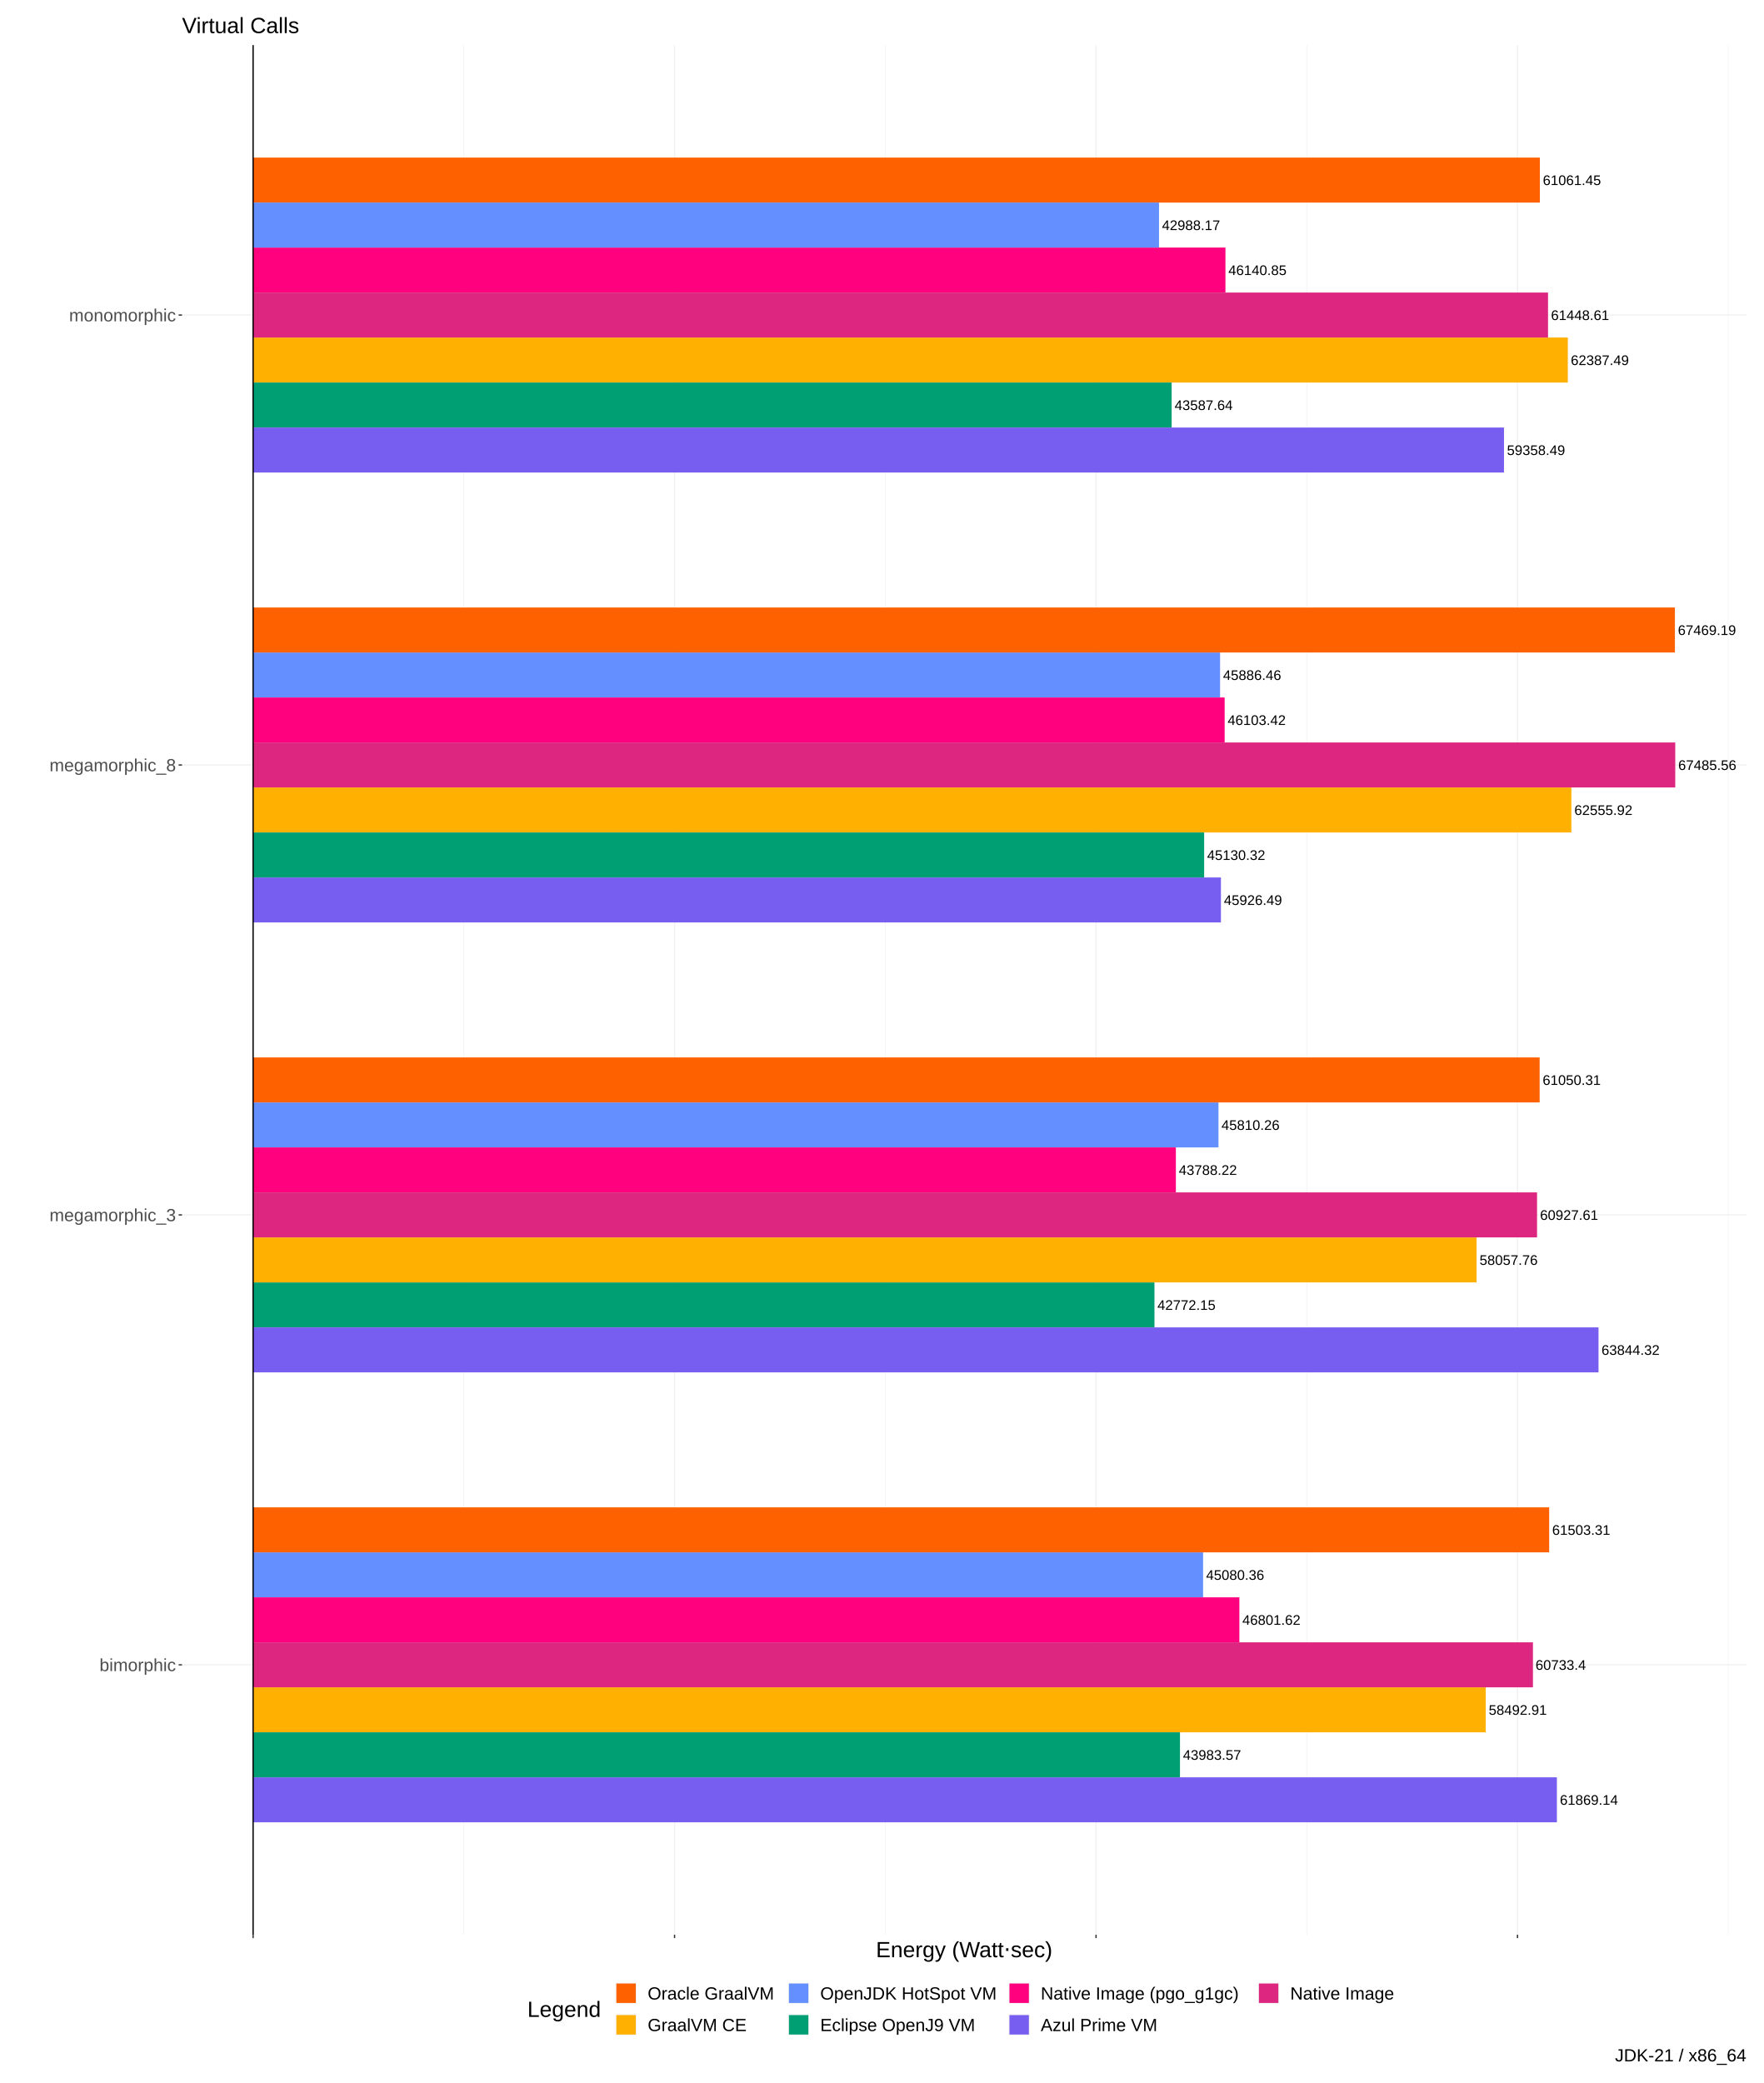
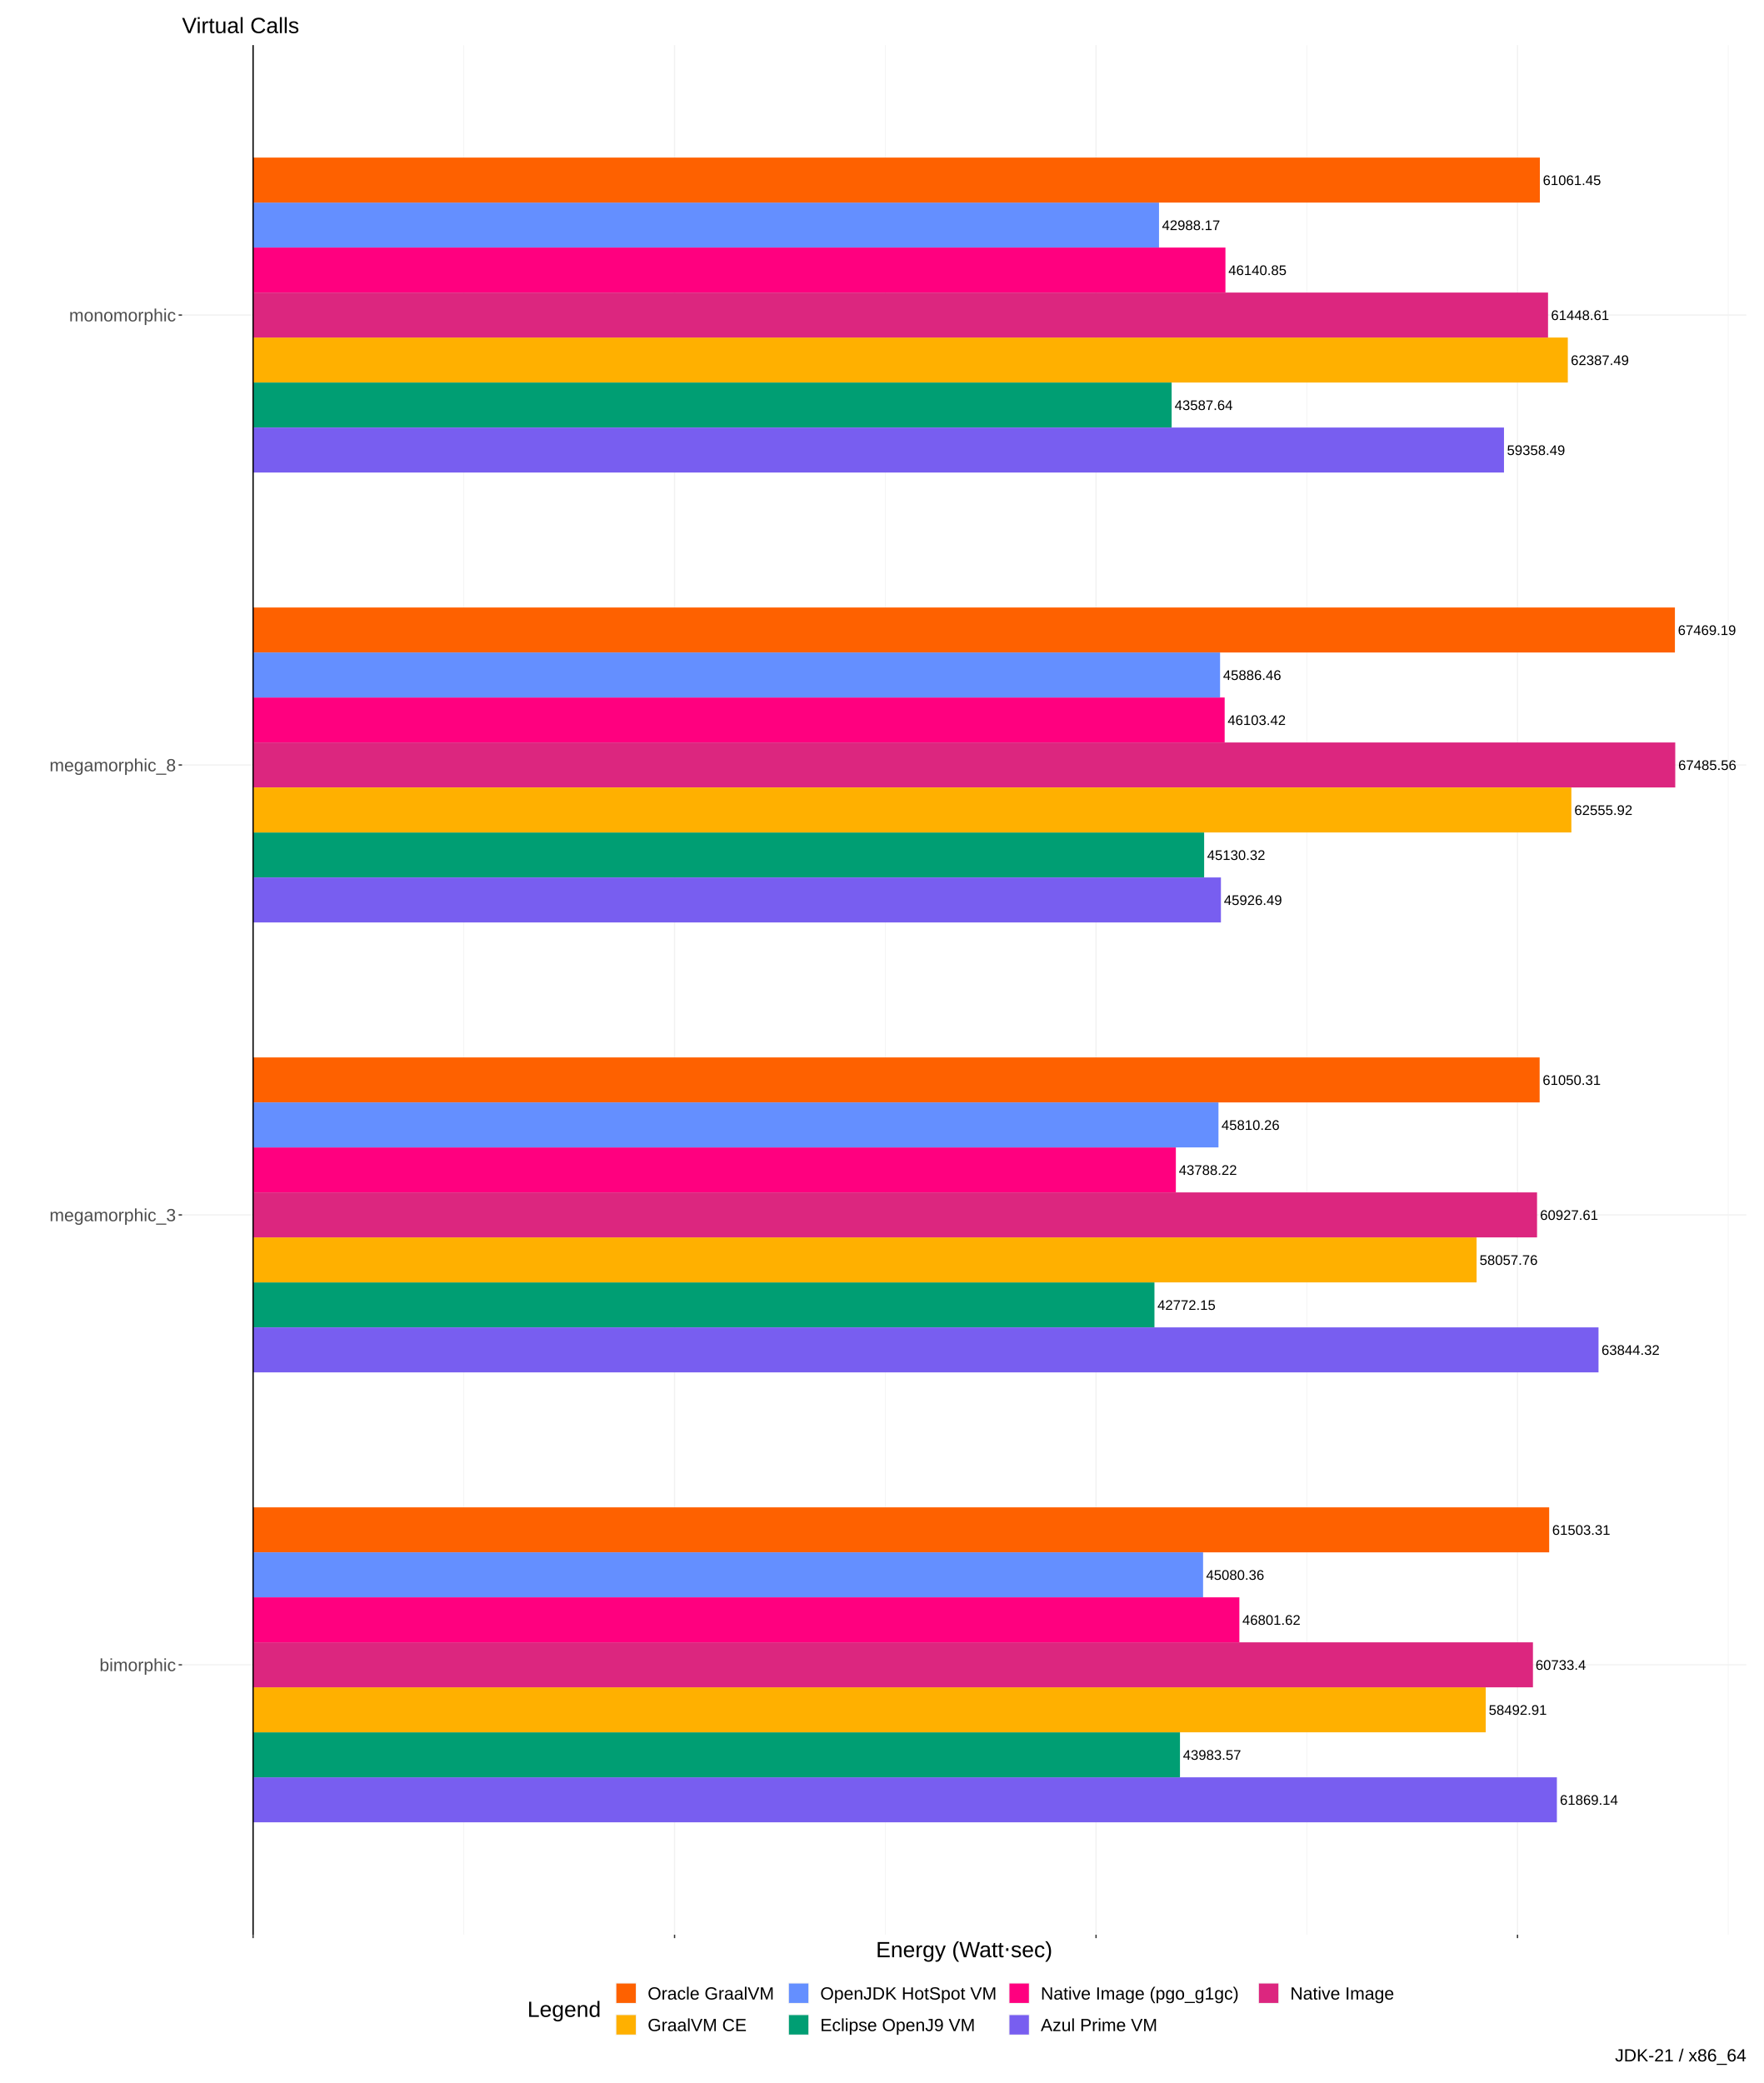
<svg xmlns="http://www.w3.org/2000/svg" class="svglite" width="1440.00pt" height="1700.79pt" viewBox="0 0 1440.00 1700.79">
  <defs>
    <style type="text/css">
    .svglite line, .svglite polyline, .svglite polygon, .svglite path, .svglite rect, .svglite circle {
      fill: none;
      stroke: #000000;
      stroke-linecap: round;
      stroke-linejoin: round;
      stroke-miterlimit: 10.00;
    }
    .svglite text {
      white-space: pre;
    }
  </style>
  </defs>
  <rect width="100%" height="100%" style="stroke: none; fill: #FFFFFF;" />
  <defs>
    <clipPath id="cpMC4wMHwxNDQwLjAwfDAuMDB8MTcwMC43OQ==">
      <rect x="0.00" y="0.00" width="1440.00" height="1700.79" />
    </clipPath>
  </defs>
  <g clip-path="url(#cpMC4wMHwxNDQwLjAwfDAuMDB8MTcwMC43OQ==)">
    <rect x="0.00" y="0.00" width="1440.00" height="1700.79" style="stroke-width: 1.07; stroke: #FFFFFF; fill: #FFFFFF;" />
    <rect x="148.59" y="36.82" width="1277.24" height="1542.94" style="stroke-width: 1.07; stroke: none;" />
    <polyline points="378.70,1579.76 378.70,36.82 " style="stroke-width: 0.53; stroke: #F2F2F2; stroke-linecap: butt;" />
    <polyline points="722.81,1579.76 722.81,36.82 " style="stroke-width: 0.53; stroke: #F2F2F2; stroke-linecap: butt;" />
    <polyline points="1066.92,1579.76 1066.92,36.82 " style="stroke-width: 0.53; stroke: #F2F2F2; stroke-linecap: butt;" />
    <polyline points="1411.03,1579.76 1411.03,36.82 " style="stroke-width: 0.53; stroke: #F2F2F2; stroke-linecap: butt;" />
    <polyline points="148.59,1359.34 1425.83,1359.34 " style="stroke-width: 1.07; stroke: #F2F2F2; stroke-linecap: butt;" />
    <polyline points="148.59,991.98 1425.83,991.98 " style="stroke-width: 1.07; stroke: #F2F2F2; stroke-linecap: butt;" />
    <polyline points="148.59,624.61 1425.83,624.61 " style="stroke-width: 1.07; stroke: #F2F2F2; stroke-linecap: butt;" />
    <polyline points="148.59,257.24 1425.83,257.24 " style="stroke-width: 1.07; stroke: #F2F2F2; stroke-linecap: butt;" />
    <polyline points="206.64,1579.76 206.64,36.82 " style="stroke-width: 1.07; stroke: #F2F2F2; stroke-linecap: butt;" />
    <polyline points="550.75,1579.76 550.75,36.82 " style="stroke-width: 1.07; stroke: #F2F2F2; stroke-linecap: butt;" />
    <polyline points="894.87,1579.76 894.87,36.82 " style="stroke-width: 1.07; stroke: #F2F2F2; stroke-linecap: butt;" />
    <polyline points="1238.98,1579.76 1238.98,36.82 " style="stroke-width: 1.07; stroke: #F2F2F2; stroke-linecap: butt;" />
+     <rect x="206.64" y="275.61" width="1073.41" height="36.74" style="stroke-width: 1.07; stroke: none; stroke-linecap: butt; stroke-linejoin: miter; fill: #FFB000;" />
+     <rect x="206.64" y="936.87" width="753.40" height="36.74" style="stroke-width: 1.07; stroke: none; stroke-linecap: butt; stroke-linejoin: miter; fill: #FF007F;" />
+     <rect x="206.64" y="569.51" width="793.24" height="36.74" style="stroke-width: 1.07; stroke: none; stroke-linecap: butt; stroke-linejoin: miter; fill: #FF007F;" />
+     <rect x="206.64" y="1451.19" width="1064.49" height="36.74" style="stroke-width: 1.07; stroke: none; stroke-linecap: butt; stroke-linejoin: miter; fill: #785EF0;" />
+     <rect x="206.64" y="606.24" width="1161.13" height="36.74" style="stroke-width: 1.07; stroke: none; stroke-linecap: butt; stroke-linejoin: miter; fill: #DC267F;" />
+     <rect x="206.64" y="165.40" width="739.64" height="36.74" style="stroke-width: 1.07; stroke: none; stroke-linecap: butt; stroke-linejoin: miter; fill: #648FFF;" />
+     <rect x="206.64" y="202.14" width="793.88" height="36.74" style="stroke-width: 1.07; stroke: none; stroke-linecap: butt; stroke-linejoin: miter; fill: #FF007F;" />
+     <rect x="206.64" y="1047.08" width="735.92" height="36.74" style="stroke-width: 1.07; stroke: none; stroke-linecap: butt; stroke-linejoin: miter; fill: #009E73;" />
+     <rect x="206.64" y="1083.82" width="1098.48" height="36.74" style="stroke-width: 1.07; stroke: none; stroke-linecap: butt; stroke-linejoin: miter; fill: #785EF0;" />
+     <rect x="206.64" y="312.35" width="749.95" height="36.74" style="stroke-width: 1.07; stroke: none; stroke-linecap: butt; stroke-linejoin: miter; fill: #009E73;" />
+     <rect x="206.64" y="128.67" width="1050.60" height="36.74" style="stroke-width: 1.07; stroke: none; stroke-linecap: butt; stroke-linejoin: miter; fill: #FE6100;" />
+     <rect x="206.64" y="1414.45" width="756.76" height="36.74" style="stroke-width: 1.07; stroke: none; stroke-linecap: butt; stroke-linejoin: miter; fill: #009E73;" />
+     <rect x="206.64" y="349.09" width="1021.30" height="36.74" style="stroke-width: 1.07; stroke: none; stroke-linecap: butt; stroke-linejoin: miter; fill: #785EF0;" />
+     <rect x="206.64" y="679.72" width="776.49" height="36.74" style="stroke-width: 1.07; stroke: none; stroke-linecap: butt; stroke-linejoin: miter; fill: #009E73;" />
+     <rect x="206.64" y="496.03" width="1160.85" height="36.74" style="stroke-width: 1.07; stroke: none; stroke-linecap: butt; stroke-linejoin: miter; fill: #FE6100;" />
+     <rect x="206.64" y="716.45" width="790.19" height="36.74" style="stroke-width: 1.07; stroke: none; stroke-linecap: butt; stroke-linejoin: miter; fill: #785EF0;" />
+     <rect x="206.64" y="238.88" width="1057.26" height="36.74" style="stroke-width: 1.07; stroke: none; stroke-linecap: butt; stroke-linejoin: miter; fill: #DC267F;" />
+     <rect x="206.64" y="863.40" width="1050.41" height="36.74" style="stroke-width: 1.07; stroke: none; stroke-linecap: butt; stroke-linejoin: miter; fill: #FE6100;" />
+     <rect x="206.64" y="1230.77" width="1058.20" height="36.74" style="stroke-width: 1.07; stroke: none; stroke-linecap: butt; stroke-linejoin: miter; fill: #FE6100;" />
+     <rect x="206.64" y="1010.35" width="998.92" height="36.74" style="stroke-width: 1.07; stroke: none; stroke-linecap: butt; stroke-linejoin: miter; fill: #FFB000;" />
    <rect x="206.64" y="1377.71" width="1006.40" height="36.74" style="stroke-width: 1.07; stroke: none; stroke-linecap: butt; stroke-linejoin: miter; fill: #FFB000;" />
-     <rect x="206.64" y="1047.08" width="735.92" height="36.74" style="stroke-width: 1.07; stroke: none; stroke-linecap: butt; stroke-linejoin: miter; fill: #009E73;" />
-     <rect x="206.64" y="1451.19" width="1064.49" height="36.74" style="stroke-width: 1.07; stroke: none; stroke-linecap: butt; stroke-linejoin: miter; fill: #785EF0;" />
-     <rect x="206.64" y="275.61" width="1073.41" height="36.74" style="stroke-width: 1.07; stroke: none; stroke-linecap: butt; stroke-linejoin: miter; fill: #FFB000;" />
-     <rect x="206.64" y="312.35" width="749.95" height="36.74" style="stroke-width: 1.07; stroke: none; stroke-linecap: butt; stroke-linejoin: miter; fill: #009E73;" />
+     <rect x="206.64" y="900.14" width="788.19" height="36.74" style="stroke-width: 1.07; stroke: none; stroke-linecap: butt; stroke-linejoin: miter; fill: #648FFF;" />
+     <rect x="206.64" y="532.77" width="789.50" height="36.74" style="stroke-width: 1.07; stroke: none; stroke-linecap: butt; stroke-linejoin: miter; fill: #648FFF;" />
+     <rect x="206.64" y="642.98" width="1076.31" height="36.74" style="stroke-width: 1.07; stroke: none; stroke-linecap: butt; stroke-linejoin: miter; fill: #FFB000;" />
+     <rect x="206.64" y="973.61" width="1048.29" height="36.74" style="stroke-width: 1.07; stroke: none; stroke-linecap: butt; stroke-linejoin: miter; fill: #DC267F;" />
+     <rect x="206.64" y="1267.50" width="775.63" height="36.74" style="stroke-width: 1.07; stroke: none; stroke-linecap: butt; stroke-linejoin: miter; fill: #648FFF;" />
    <rect x="206.64" y="1340.98" width="1044.95" height="36.74" style="stroke-width: 1.07; stroke: none; stroke-linecap: butt; stroke-linejoin: miter; fill: #DC267F;" />
-     <rect x="206.64" y="900.14" width="788.19" height="36.74" style="stroke-width: 1.07; stroke: none; stroke-linecap: butt; stroke-linejoin: miter; fill: #648FFF;" />
-     <rect x="206.64" y="1414.45" width="756.76" height="36.74" style="stroke-width: 1.07; stroke: none; stroke-linecap: butt; stroke-linejoin: miter; fill: #009E73;" />
-     <rect x="206.64" y="642.98" width="1076.31" height="36.74" style="stroke-width: 1.07; stroke: none; stroke-linecap: butt; stroke-linejoin: miter; fill: #FFB000;" />
-     <rect x="206.64" y="863.40" width="1050.41" height="36.74" style="stroke-width: 1.07; stroke: none; stroke-linecap: butt; stroke-linejoin: miter; fill: #FE6100;" />
-     <rect x="206.64" y="716.45" width="790.19" height="36.74" style="stroke-width: 1.07; stroke: none; stroke-linecap: butt; stroke-linejoin: miter; fill: #785EF0;" />
-     <rect x="206.64" y="606.24" width="1161.13" height="36.74" style="stroke-width: 1.07; stroke: none; stroke-linecap: butt; stroke-linejoin: miter; fill: #DC267F;" />
-     <rect x="206.64" y="1010.35" width="998.92" height="36.74" style="stroke-width: 1.07; stroke: none; stroke-linecap: butt; stroke-linejoin: miter; fill: #FFB000;" />
-     <rect x="206.64" y="936.87" width="753.40" height="36.74" style="stroke-width: 1.07; stroke: none; stroke-linecap: butt; stroke-linejoin: miter; fill: #FF007F;" />
-     <rect x="206.64" y="532.77" width="789.50" height="36.74" style="stroke-width: 1.07; stroke: none; stroke-linecap: butt; stroke-linejoin: miter; fill: #648FFF;" />
-     <rect x="206.64" y="1267.50" width="775.63" height="36.74" style="stroke-width: 1.07; stroke: none; stroke-linecap: butt; stroke-linejoin: miter; fill: #648FFF;" />
-     <rect x="206.64" y="202.14" width="793.88" height="36.74" style="stroke-width: 1.07; stroke: none; stroke-linecap: butt; stroke-linejoin: miter; fill: #FF007F;" />
-     <rect x="206.64" y="973.61" width="1048.29" height="36.74" style="stroke-width: 1.07; stroke: none; stroke-linecap: butt; stroke-linejoin: miter; fill: #DC267F;" />
-     <rect x="206.64" y="238.88" width="1057.26" height="36.74" style="stroke-width: 1.07; stroke: none; stroke-linecap: butt; stroke-linejoin: miter; fill: #DC267F;" />
-     <rect x="206.64" y="1083.82" width="1098.48" height="36.74" style="stroke-width: 1.07; stroke: none; stroke-linecap: butt; stroke-linejoin: miter; fill: #785EF0;" />
-     <rect x="206.64" y="496.03" width="1160.85" height="36.74" style="stroke-width: 1.07; stroke: none; stroke-linecap: butt; stroke-linejoin: miter; fill: #FE6100;" />
-     <rect x="206.64" y="349.09" width="1021.30" height="36.74" style="stroke-width: 1.07; stroke: none; stroke-linecap: butt; stroke-linejoin: miter; fill: #785EF0;" />
-     <rect x="206.64" y="569.51" width="793.24" height="36.74" style="stroke-width: 1.07; stroke: none; stroke-linecap: butt; stroke-linejoin: miter; fill: #FF007F;" />
    <rect x="206.64" y="1304.24" width="805.25" height="36.74" style="stroke-width: 1.07; stroke: none; stroke-linecap: butt; stroke-linejoin: miter; fill: #FF007F;" />
-     <rect x="206.64" y="128.67" width="1050.60" height="36.74" style="stroke-width: 1.07; stroke: none; stroke-linecap: butt; stroke-linejoin: miter; fill: #FE6100;" />
-     <rect x="206.64" y="679.72" width="776.49" height="36.74" style="stroke-width: 1.07; stroke: none; stroke-linecap: butt; stroke-linejoin: miter; fill: #009E73;" />
-     <rect x="206.64" y="1230.77" width="1058.20" height="36.74" style="stroke-width: 1.07; stroke: none; stroke-linecap: butt; stroke-linejoin: miter; fill: #FE6100;" />
-     <rect x="206.64" y="165.40" width="739.64" height="36.74" style="stroke-width: 1.07; stroke: none; stroke-linecap: butt; stroke-linejoin: miter; fill: #648FFF;" />
+     <text x="1282.49" y="298.05" style="font-size: 11.38px; font-family: &quot;Liberation Sans&quot;;" textLength="48.61px" lengthAdjust="spacingAndGlyphs">62387.49</text>
+     <text x="962.47" y="959.31" style="font-size: 11.38px; font-family: &quot;Liberation Sans&quot;;" textLength="48.61px" lengthAdjust="spacingAndGlyphs">43788.22</text>
+     <text x="1002.31" y="591.94" style="font-size: 11.38px; font-family: &quot;Liberation Sans&quot;;" textLength="48.61px" lengthAdjust="spacingAndGlyphs">46103.42</text>
+     <text x="1273.57" y="1473.62" style="font-size: 11.38px; font-family: &quot;Liberation Sans&quot;;" textLength="48.61px" lengthAdjust="spacingAndGlyphs">61869.14</text>
+     <text x="1370.20" y="628.68" style="font-size: 11.38px; font-family: &quot;Liberation Sans&quot;;" textLength="48.61px" lengthAdjust="spacingAndGlyphs">67485.56</text>
+     <text x="948.71" y="187.84" style="font-size: 11.38px; font-family: &quot;Liberation Sans&quot;;" textLength="48.61px" lengthAdjust="spacingAndGlyphs">42988.17</text>
+     <text x="1002.95" y="224.57" style="font-size: 11.38px; font-family: &quot;Liberation Sans&quot;;" textLength="48.61px" lengthAdjust="spacingAndGlyphs">46140.85</text>
+     <text x="944.99" y="1069.52" style="font-size: 11.38px; font-family: &quot;Liberation Sans&quot;;" textLength="48.61px" lengthAdjust="spacingAndGlyphs">42772.15</text>
+     <text x="1307.55" y="1106.25" style="font-size: 11.38px; font-family: &quot;Liberation Sans&quot;;" textLength="48.61px" lengthAdjust="spacingAndGlyphs">63844.32</text>
+     <text x="959.02" y="334.78" style="font-size: 11.38px; font-family: &quot;Liberation Sans&quot;;" textLength="48.61px" lengthAdjust="spacingAndGlyphs">43587.64</text>
+     <text x="1259.67" y="151.10" style="font-size: 11.38px; font-family: &quot;Liberation Sans&quot;;" textLength="48.61px" lengthAdjust="spacingAndGlyphs">61061.45</text>
+     <text x="965.84" y="1436.88" style="font-size: 11.38px; font-family: &quot;Liberation Sans&quot;;" textLength="48.61px" lengthAdjust="spacingAndGlyphs">43983.57</text>
+     <text x="1230.37" y="371.52" style="font-size: 11.38px; font-family: &quot;Liberation Sans&quot;;" textLength="48.61px" lengthAdjust="spacingAndGlyphs">59358.49</text>
+     <text x="985.57" y="702.15" style="font-size: 11.38px; font-family: &quot;Liberation Sans&quot;;" textLength="48.61px" lengthAdjust="spacingAndGlyphs">45130.32</text>
+     <text x="1369.92" y="518.47" style="font-size: 11.38px; font-family: &quot;Liberation Sans&quot;;" textLength="48.61px" lengthAdjust="spacingAndGlyphs">67469.19</text>
+     <text x="999.26" y="738.89" style="font-size: 11.38px; font-family: &quot;Liberation Sans&quot;;" textLength="48.61px" lengthAdjust="spacingAndGlyphs">45926.49</text>
+     <text x="1266.33" y="261.31" style="font-size: 11.38px; font-family: &quot;Liberation Sans&quot;;" textLength="48.61px" lengthAdjust="spacingAndGlyphs">61448.61</text>
+     <text x="1259.48" y="885.83" style="font-size: 11.38px; font-family: &quot;Liberation Sans&quot;;" textLength="48.61px" lengthAdjust="spacingAndGlyphs">61050.31</text>
+     <text x="1267.27" y="1253.20" style="font-size: 11.38px; font-family: &quot;Liberation Sans&quot;;" textLength="48.61px" lengthAdjust="spacingAndGlyphs">61503.31</text>
+     <text x="1207.99" y="1032.78" style="font-size: 11.38px; font-family: &quot;Liberation Sans&quot;;" textLength="48.61px" lengthAdjust="spacingAndGlyphs">58057.76</text>
    <text x="1215.48" y="1400.15" style="font-size: 11.38px; font-family: &quot;Liberation Sans&quot;;" textLength="48.61px" lengthAdjust="spacingAndGlyphs">58492.91</text>
-     <text x="944.99" y="1069.52" style="font-size: 11.38px; font-family: &quot;Liberation Sans&quot;;" textLength="48.61px" lengthAdjust="spacingAndGlyphs">42772.15</text>
-     <text x="1273.57" y="1473.62" style="font-size: 11.38px; font-family: &quot;Liberation Sans&quot;;" textLength="48.61px" lengthAdjust="spacingAndGlyphs">61869.14</text>
-     <text x="1282.49" y="298.05" style="font-size: 11.38px; font-family: &quot;Liberation Sans&quot;;" textLength="48.61px" lengthAdjust="spacingAndGlyphs">62387.49</text>
-     <text x="959.02" y="334.78" style="font-size: 11.38px; font-family: &quot;Liberation Sans&quot;;" textLength="48.61px" lengthAdjust="spacingAndGlyphs">43587.64</text>
+     <text x="997.26" y="922.57" style="font-size: 11.38px; font-family: &quot;Liberation Sans&quot;;" textLength="48.61px" lengthAdjust="spacingAndGlyphs">45810.26</text>
+     <text x="998.58" y="555.20" style="font-size: 11.38px; font-family: &quot;Liberation Sans&quot;;" textLength="48.61px" lengthAdjust="spacingAndGlyphs">45886.46</text>
+     <text x="1285.38" y="665.41" style="font-size: 11.38px; font-family: &quot;Liberation Sans&quot;;" textLength="48.61px" lengthAdjust="spacingAndGlyphs">62555.92</text>
+     <text x="1257.37" y="996.04" style="font-size: 11.38px; font-family: &quot;Liberation Sans&quot;;" textLength="48.61px" lengthAdjust="spacingAndGlyphs">60927.61</text>
+     <text x="984.71" y="1289.94" style="font-size: 11.38px; font-family: &quot;Liberation Sans&quot;;" textLength="48.61px" lengthAdjust="spacingAndGlyphs">45080.36</text>
    <text x="1253.70" y="1363.41" style="font-size: 11.38px; font-family: &quot;Liberation Sans&quot;;" textLength="42.10px" lengthAdjust="spacingAndGlyphs">60733.4</text>
-     <text x="997.26" y="922.57" style="font-size: 11.38px; font-family: &quot;Liberation Sans&quot;;" textLength="48.61px" lengthAdjust="spacingAndGlyphs">45810.26</text>
-     <text x="965.84" y="1436.88" style="font-size: 11.38px; font-family: &quot;Liberation Sans&quot;;" textLength="48.61px" lengthAdjust="spacingAndGlyphs">43983.57</text>
-     <text x="1285.38" y="665.41" style="font-size: 11.38px; font-family: &quot;Liberation Sans&quot;;" textLength="48.61px" lengthAdjust="spacingAndGlyphs">62555.92</text>
-     <text x="1259.48" y="885.83" style="font-size: 11.38px; font-family: &quot;Liberation Sans&quot;;" textLength="48.61px" lengthAdjust="spacingAndGlyphs">61050.31</text>
-     <text x="999.26" y="738.89" style="font-size: 11.38px; font-family: &quot;Liberation Sans&quot;;" textLength="48.61px" lengthAdjust="spacingAndGlyphs">45926.49</text>
-     <text x="1370.20" y="628.68" style="font-size: 11.38px; font-family: &quot;Liberation Sans&quot;;" textLength="48.61px" lengthAdjust="spacingAndGlyphs">67485.56</text>
-     <text x="1207.99" y="1032.78" style="font-size: 11.38px; font-family: &quot;Liberation Sans&quot;;" textLength="48.61px" lengthAdjust="spacingAndGlyphs">58057.76</text>
-     <text x="962.47" y="959.31" style="font-size: 11.38px; font-family: &quot;Liberation Sans&quot;;" textLength="48.61px" lengthAdjust="spacingAndGlyphs">43788.22</text>
-     <text x="998.58" y="555.20" style="font-size: 11.38px; font-family: &quot;Liberation Sans&quot;;" textLength="48.61px" lengthAdjust="spacingAndGlyphs">45886.46</text>
-     <text x="984.71" y="1289.94" style="font-size: 11.38px; font-family: &quot;Liberation Sans&quot;;" textLength="48.61px" lengthAdjust="spacingAndGlyphs">45080.36</text>
-     <text x="1002.95" y="224.57" style="font-size: 11.38px; font-family: &quot;Liberation Sans&quot;;" textLength="48.61px" lengthAdjust="spacingAndGlyphs">46140.85</text>
-     <text x="1257.37" y="996.04" style="font-size: 11.38px; font-family: &quot;Liberation Sans&quot;;" textLength="48.61px" lengthAdjust="spacingAndGlyphs">60927.61</text>
-     <text x="1266.33" y="261.31" style="font-size: 11.38px; font-family: &quot;Liberation Sans&quot;;" textLength="48.61px" lengthAdjust="spacingAndGlyphs">61448.61</text>
-     <text x="1307.55" y="1106.25" style="font-size: 11.38px; font-family: &quot;Liberation Sans&quot;;" textLength="48.61px" lengthAdjust="spacingAndGlyphs">63844.32</text>
-     <text x="1369.92" y="518.47" style="font-size: 11.38px; font-family: &quot;Liberation Sans&quot;;" textLength="48.61px" lengthAdjust="spacingAndGlyphs">67469.19</text>
-     <text x="1230.37" y="371.52" style="font-size: 11.38px; font-family: &quot;Liberation Sans&quot;;" textLength="48.61px" lengthAdjust="spacingAndGlyphs">59358.49</text>
-     <text x="1002.31" y="591.94" style="font-size: 11.38px; font-family: &quot;Liberation Sans&quot;;" textLength="48.61px" lengthAdjust="spacingAndGlyphs">46103.42</text>
    <text x="1014.32" y="1326.67" style="font-size: 11.38px; font-family: &quot;Liberation Sans&quot;;" textLength="48.61px" lengthAdjust="spacingAndGlyphs">46801.62</text>
-     <text x="1259.67" y="151.10" style="font-size: 11.38px; font-family: &quot;Liberation Sans&quot;;" textLength="48.61px" lengthAdjust="spacingAndGlyphs">61061.45</text>
-     <text x="985.57" y="702.15" style="font-size: 11.38px; font-family: &quot;Liberation Sans&quot;;" textLength="48.61px" lengthAdjust="spacingAndGlyphs">45130.32</text>
-     <text x="1267.27" y="1253.20" style="font-size: 11.38px; font-family: &quot;Liberation Sans&quot;;" textLength="48.61px" lengthAdjust="spacingAndGlyphs">61503.31</text>
-     <text x="948.71" y="187.84" style="font-size: 11.38px; font-family: &quot;Liberation Sans&quot;;" textLength="48.61px" lengthAdjust="spacingAndGlyphs">42988.17</text>
    <line x1="206.64" y1="1579.76" x2="206.64" y2="36.82" style="stroke-width: 1.07; stroke-linecap: butt;" />
    <text x="143.65" y="1364.48" text-anchor="end" style="font-size: 14.40px;fill: #4D4D4D; font-family: &quot;Liberation Sans&quot;;" textLength="69.03px" lengthAdjust="spacingAndGlyphs">bimorphic</text>
    <text x="143.65" y="997.12" text-anchor="end" style="font-size: 14.40px;fill: #4D4D4D; font-family: &quot;Liberation Sans&quot;;" textLength="109.57px" lengthAdjust="spacingAndGlyphs">megamorphic_3</text>
    <text x="143.65" y="629.75" text-anchor="end" style="font-size: 14.40px;fill: #4D4D4D; font-family: &quot;Liberation Sans&quot;;" textLength="109.57px" lengthAdjust="spacingAndGlyphs">megamorphic_8</text>
    <text x="143.65" y="262.39" text-anchor="end" style="font-size: 14.40px;fill: #4D4D4D; font-family: &quot;Liberation Sans&quot;;" textLength="96.22px" lengthAdjust="spacingAndGlyphs">monomorphic</text>
    <polyline points="145.85,1359.34 148.59,1359.34 " style="stroke-width: 1.07; stroke: #333333; stroke-linecap: butt;" />
    <polyline points="145.85,991.98 148.59,991.98 " style="stroke-width: 1.07; stroke: #333333; stroke-linecap: butt;" />
    <polyline points="145.85,624.61 148.59,624.61 " style="stroke-width: 1.07; stroke: #333333; stroke-linecap: butt;" />
    <polyline points="145.85,257.24 148.59,257.24 " style="stroke-width: 1.07; stroke: #333333; stroke-linecap: butt;" />
    <polyline points="206.64,1582.50 206.64,1579.76 " style="stroke-width: 1.07; stroke: #333333; stroke-linecap: butt;" />
    <polyline points="550.75,1582.50 550.75,1579.76 " style="stroke-width: 1.07; stroke: #333333; stroke-linecap: butt;" />
    <polyline points="894.87,1582.50 894.87,1579.76 " style="stroke-width: 1.07; stroke: #333333; stroke-linecap: butt;" />
    <polyline points="1238.98,1582.50 1238.98,1579.76 " style="stroke-width: 1.07; stroke: #333333; stroke-linecap: butt;" />
    <text x="787.21" y="1598.10" text-anchor="middle" style="font-size: 18.00px; font-family: &quot;Liberation Sans&quot;;" textLength="152.52px" lengthAdjust="spacingAndGlyphs">Energy (Watt⋅sec)</text>
    <rect x="425.08" y="1613.37" width="724.26" height="54.02" style="stroke-width: 1.07; stroke: none; fill: #FFFFFF;" />
    <text x="430.56" y="1646.81" style="font-size: 18.00px; font-family: &quot;Liberation Sans&quot;;" textLength="63.01px" lengthAdjust="spacingAndGlyphs">Legend</text>
    <rect x="502.53" y="1618.85" width="17.28" height="17.28" style="stroke-width: 1.07; stroke: none; fill: #F2F2F2;" />
    <rect x="503.24" y="1619.56" width="15.86" height="15.86" style="stroke-width: 1.07; stroke: none; stroke-linecap: butt; stroke-linejoin: miter; fill: #FE6100;" />
    <rect x="643.43" y="1618.85" width="17.28" height="17.28" style="stroke-width: 1.07; stroke: none; fill: #F2F2F2;" />
    <rect x="644.14" y="1619.56" width="15.86" height="15.86" style="stroke-width: 1.07; stroke: none; stroke-linecap: butt; stroke-linejoin: miter; fill: #648FFF;" />
    <rect x="823.47" y="1618.85" width="17.28" height="17.28" style="stroke-width: 1.07; stroke: none; fill: #F2F2F2;" />
    <rect x="824.18" y="1619.56" width="15.86" height="15.86" style="stroke-width: 1.07; stroke: none; stroke-linecap: butt; stroke-linejoin: miter; fill: #FF007F;" />
    <rect x="1027.15" y="1618.85" width="17.28" height="17.28" style="stroke-width: 1.07; stroke: none; fill: #F2F2F2;" />
    <rect x="1027.86" y="1619.56" width="15.86" height="15.86" style="stroke-width: 1.07; stroke: none; stroke-linecap: butt; stroke-linejoin: miter; fill: #DC267F;" />
    <rect x="502.53" y="1644.64" width="17.28" height="17.28" style="stroke-width: 1.07; stroke: none; fill: #F2F2F2;" />
    <rect x="503.24" y="1645.35" width="15.86" height="15.86" style="stroke-width: 1.07; stroke: none; stroke-linecap: butt; stroke-linejoin: miter; fill: #FFB000;" />
    <rect x="643.43" y="1644.64" width="17.28" height="17.28" style="stroke-width: 1.07; stroke: none; fill: #F2F2F2;" />
    <rect x="644.14" y="1645.35" width="15.86" height="15.86" style="stroke-width: 1.07; stroke: none; stroke-linecap: butt; stroke-linejoin: miter; fill: #009E73;" />
    <rect x="823.47" y="1644.64" width="17.28" height="17.28" style="stroke-width: 1.07; stroke: none; fill: #F2F2F2;" />
    <rect x="824.18" y="1645.35" width="15.86" height="15.86" style="stroke-width: 1.07; stroke: none; stroke-linecap: butt; stroke-linejoin: miter; fill: #785EF0;" />
    <text x="528.78" y="1632.63" style="font-size: 14.40px; font-family: &quot;Liberation Sans&quot;;" textLength="105.69px" lengthAdjust="spacingAndGlyphs">Oracle GraalVM</text>
    <text x="669.68" y="1632.63" style="font-size: 14.40px; font-family: &quot;Liberation Sans&quot;;" textLength="144.83px" lengthAdjust="spacingAndGlyphs">OpenJDK HotSpot VM</text>
    <text x="849.72" y="1632.63" style="font-size: 14.40px; font-family: &quot;Liberation Sans&quot;;" textLength="168.47px" lengthAdjust="spacingAndGlyphs">Native Image (pgo_g1gc)</text>
    <text x="1053.40" y="1632.63" style="font-size: 14.40px; font-family: &quot;Liberation Sans&quot;;" textLength="90.46px" lengthAdjust="spacingAndGlyphs">Native Image</text>
    <text x="528.78" y="1658.42" style="font-size: 14.40px; font-family: &quot;Liberation Sans&quot;;" textLength="78.80px" lengthAdjust="spacingAndGlyphs">GraalVM CE</text>
    <text x="669.68" y="1658.42" style="font-size: 14.40px; font-family: &quot;Liberation Sans&quot;;" textLength="124.62px" lengthAdjust="spacingAndGlyphs">Eclipse OpenJ9 VM</text>
    <text x="849.72" y="1658.42" style="font-size: 14.40px; font-family: &quot;Liberation Sans&quot;;" textLength="97.67px" lengthAdjust="spacingAndGlyphs">Azul Prime VM</text>
    <text x="148.59" y="27.03" style="font-size: 18.00px; font-family: &quot;Liberation Sans&quot;;" textLength="99.32px" lengthAdjust="spacingAndGlyphs">Virtual Calls</text>
    <text x="1425.83" y="1683.16" text-anchor="end" style="font-size: 14.40px; font-family: &quot;Liberation Sans&quot;;" textLength="104.20px" lengthAdjust="spacingAndGlyphs">JDK-21 / x86_64</text>
  </g>
</svg>
